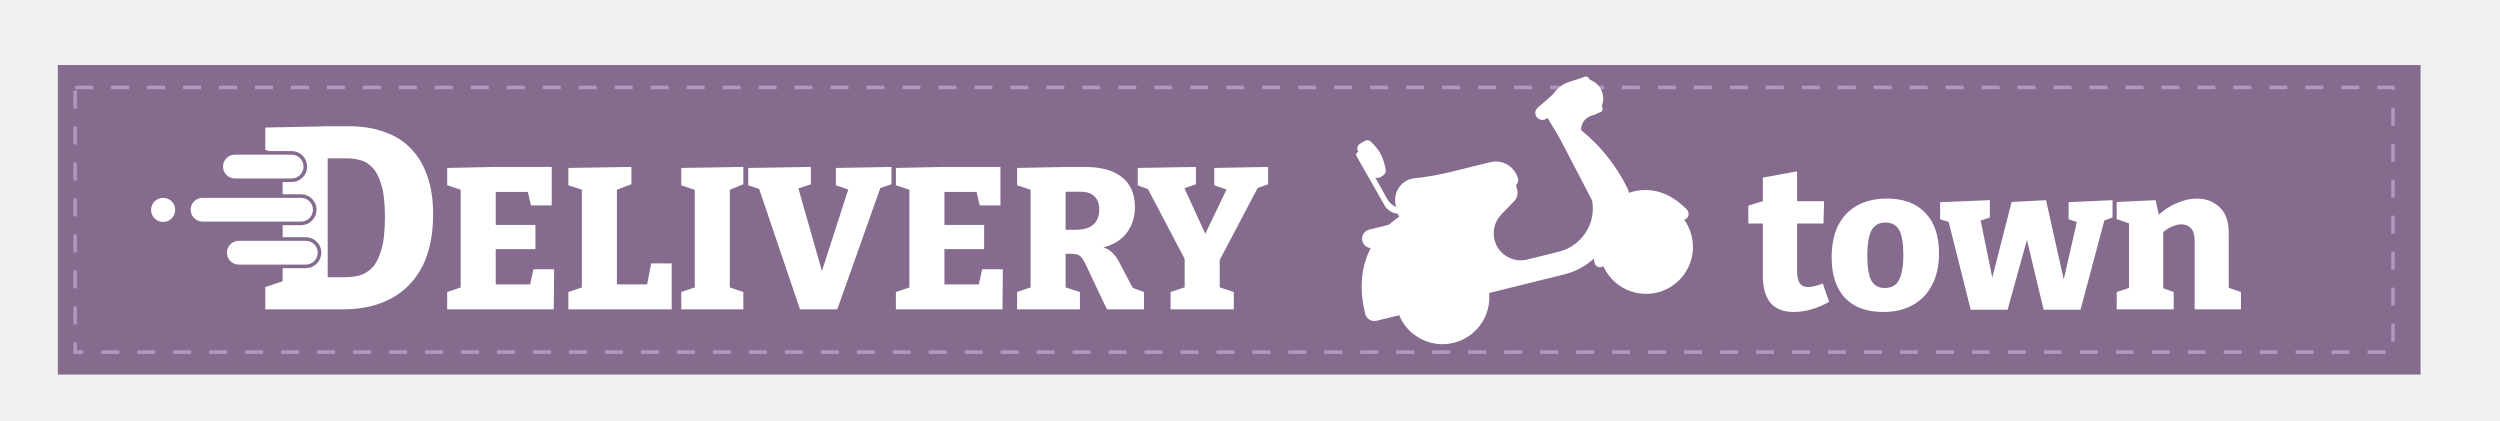
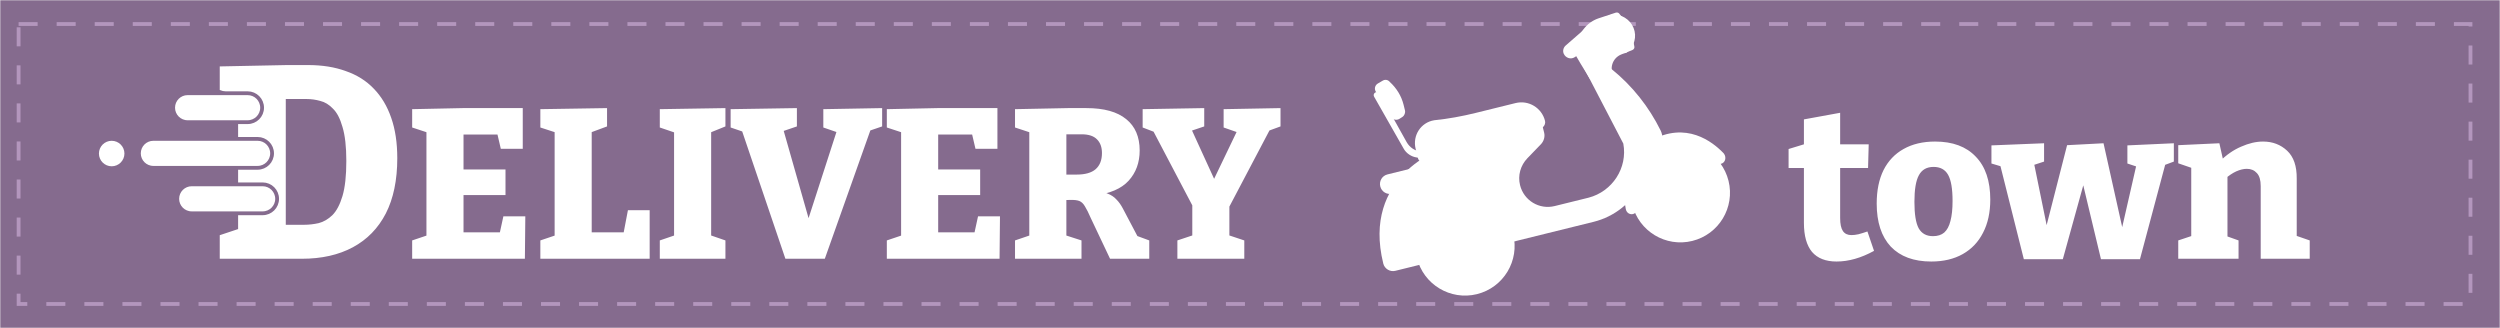
- <svg xmlns="http://www.w3.org/2000/svg" width="695" height="117" viewBox="0 0 695 117" fill="none">
+ <svg xmlns="http://www.w3.org/2000/svg" width="657" height="86" viewBox="16 18 657 86" fill="none">
  <rect x="16.086" y="18.078" width="656.828" height="86.047" fill="#856B8E" />
  <path d="M96.934 35.096C100.678 35.096 103.99 35.624 106.87 36.68C109.798 37.688 112.246 39.224 114.214 41.288C116.23 43.352 117.766 45.92 118.822 48.992C119.878 52.016 120.406 55.544 120.406 59.576C120.406 65.336 119.398 70.184 117.382 74.12C115.366 78.008 112.486 80.96 108.742 82.976C104.998 84.992 100.534 86 95.35 86H73.75V79.808L80.23 77.648L78.574 80.024V41.36L80.302 43.88L73.75 41.648V35.456L91.462 35.096H96.934ZM95.926 77.072C97.174 77.072 98.446 76.928 99.742 76.64C101.038 76.304 102.238 75.608 103.342 74.552C104.446 73.448 105.334 71.768 106.006 69.512C106.678 67.256 107.014 64.184 107.014 60.296C107.014 56.552 106.678 53.576 106.006 51.368C105.382 49.16 104.542 47.552 103.486 46.544C102.478 45.488 101.374 44.816 100.174 44.528C98.974 44.192 97.798 44.024 96.646 44.024H89.23L91.102 42.152V78.944L89.23 77.072H95.926ZM148.285 74.856H154.053L153.941 86H124.317V81.184L129.301 79.504L128.069 81.352V51.28L129.245 53.128L124.317 51.504V46.688L137.589 46.408H153.381V57.104H147.613L146.437 52.064L148.173 53.352H136.357L137.813 51.896V63.992L136.357 62.536H148.845V69.256H136.357L137.813 67.52V80.512L136.357 79.056H148.845L147.053 80.512L148.285 74.856ZM181.02 73.232H186.732V86H158.004V81.184L162.82 79.56L161.756 81.352V51.28L162.82 53.072L158.004 51.504V46.688L175.532 46.408V51.224L170.548 53.072L171.5 51.28V80.512L170.044 79.056H180.908L179.62 80.568L181.02 73.232ZM206.643 51.224L201.939 53.128L202.891 51.728V80.904L201.939 79.56L206.643 81.184V86H189.395V81.184L193.987 79.616L193.147 80.904V51.728L194.323 53.184L189.395 51.504V46.688L206.643 46.408V51.224ZM222.401 86L210.697 51.504L212.937 53.184L208.009 51.504V46.688L225.425 46.408V51.224L220.329 52.96L221.449 50.608L229.121 77.544H227.777L236.289 51.224L237.073 53.128L232.369 51.504V46.688L247.825 46.408V51.224L242.897 52.904L245.081 51.28L232.761 86H222.401ZM273.027 74.856H278.795L278.683 86H249.059V81.184L254.043 79.504L252.811 81.352V51.28L253.987 53.128L249.059 51.504V46.688L262.331 46.408H278.123V57.104H272.355L271.179 52.064L272.915 53.352H261.099L262.555 51.896V63.992L261.099 62.536H273.587V69.256H261.099L262.555 67.52V80.512L261.099 79.056H273.587L271.795 80.512L273.027 74.856ZM282.746 86V81.184L287.674 79.504L286.498 81.352V51.336L288.178 53.296L282.746 51.504V46.688L296.634 46.408H301.506C306.136 46.408 309.626 47.379 311.978 49.32C314.33 51.224 315.506 53.968 315.506 57.552C315.506 60.725 314.536 63.376 312.594 65.504C310.69 67.595 307.629 68.901 303.41 69.424L303.466 68.304C304.922 68.304 306.117 68.491 307.05 68.864C308.021 69.237 308.805 69.76 309.402 70.432C310.037 71.067 310.597 71.851 311.082 72.784L315.394 80.96L312.706 79.224L318.026 81.184V86H307.722L302.682 75.36C302.085 73.979 301.562 72.933 301.114 72.224C300.704 71.515 300.218 71.048 299.658 70.824C299.098 70.6 298.258 70.507 297.138 70.544L294.674 70.6L296.242 69.256V81.352L295.01 79.504L300.218 81.184V86H282.746ZM296.242 66.288L294.674 63.88H298.93C301.17 63.88 302.832 63.413 303.914 62.48C305.034 61.509 305.594 60.091 305.594 58.224C305.594 56.693 305.165 55.499 304.306 54.64C303.448 53.744 302.104 53.296 300.274 53.296H294.674L296.242 51.84V66.288ZM325.416 86V81.184L330.624 79.448L329.336 81.352V70.376L330.176 73.568L318.64 51.616L320.376 53.072L316.288 51.504V46.688L332.472 46.408V51.224L327.992 52.736L328.72 51.112L335.944 66.904H334.152L341.544 51.504L342.216 53.128L337.568 51.504V46.688L352.52 46.408V51.224L348.376 52.736L350.112 51.336L338.408 73.568L339.08 70.376V81.352L337.792 79.448L343 81.184V86H325.416ZM498.639 86.728C495.802 86.728 493.655 85.888 492.199 84.208C490.78 82.491 490.071 79.952 490.071 76.592V60.968L491.247 62.144H486.039V57.16L491.359 55.536L490.071 57.16V49.376L499.591 47.64V57.16L498.639 55.928H507.095L506.927 62.144H498.639L499.591 60.968V75.304C499.591 76.872 499.834 78.011 500.319 78.72C500.804 79.429 501.551 79.784 502.559 79.784C503.119 79.784 503.735 79.709 504.407 79.56C505.116 79.373 505.9 79.131 506.759 78.832L508.495 83.928C505.098 85.795 501.812 86.728 498.639 86.728ZM524.541 55.2C529.17 55.2 532.736 56.525 535.237 59.176C537.776 61.789 539.045 65.541 539.045 70.432C539.045 73.829 538.41 76.741 537.141 79.168C535.909 81.595 534.136 83.461 531.821 84.768C529.506 86.075 526.744 86.728 523.533 86.728C518.941 86.728 515.394 85.421 512.893 82.808C510.429 80.157 509.197 76.387 509.197 71.496C509.197 68.061 509.794 65.131 510.989 62.704C512.221 60.277 513.976 58.429 516.253 57.16C518.568 55.853 521.33 55.2 524.541 55.2ZM524.149 61.864C522.357 61.864 521.069 62.592 520.285 64.048C519.501 65.467 519.109 67.8 519.109 71.048C519.109 74.296 519.482 76.611 520.229 77.992C521.013 79.373 522.264 80.064 523.981 80.064C525.213 80.064 526.202 79.747 526.949 79.112C527.696 78.44 528.237 77.432 528.573 76.088C528.946 74.707 529.133 72.952 529.133 70.824C529.133 67.613 528.741 65.317 527.957 63.936C527.173 62.555 525.904 61.864 524.149 61.864ZM575.078 56.208L587.286 55.648V60.464L583.982 61.696L585.158 60.744L578.382 86.112H568.134L562.646 63.208L564.438 63.264L558.11 86.112H547.862L541.59 61.136L542.542 61.92L539.35 60.968V56.208L553.182 55.648V60.464L549.598 61.64L550.55 60.968L554.526 80.456H553.014L559.23 56.152L568.806 55.648L574.406 80.792H573.006L577.486 61.192L578.27 62.032L575.078 60.968V56.208ZM588.443 86V81.184L592.979 79.672L591.859 81.016V60.968L592.979 62.48L588.443 60.912V56.152L599.251 55.648L600.427 60.912L599.251 60.52C601.043 58.728 602.947 57.403 604.963 56.544C606.979 55.648 608.902 55.2 610.731 55.2C613.232 55.2 615.342 56.003 617.059 57.608C618.776 59.213 619.616 61.659 619.579 64.944V81.016L618.795 79.728L622.995 81.184V86H610.115V66.904C610.115 65.336 609.779 64.197 609.107 63.488C608.435 62.741 607.558 62.368 606.475 62.368C605.616 62.368 604.683 62.592 603.675 63.04C602.704 63.488 601.734 64.141 600.763 65L601.379 63.712V81.184L600.539 79.84L604.291 81.184V86H588.443Z" fill="white" />
  <rect x="62.578" y="66.446" width="26.248" height="7.605" rx="3.802" fill="white" stroke="#856B8E" />
  <rect x="52.5" y="54.5" width="35" height="7.6" rx="3.8" fill="white" stroke="#856B8E" />
  <rect x="61.5" y="42.5" width="23.38" height="7.605" rx="3.802" fill="white" stroke="#856B8E" />
  <circle cx="45.35" cy="58.35" r="3.35" fill="white" />
  <rect x="20.889" y="24.314" width="644.355" height="73.574" stroke="#B396BD" stroke-dasharray="5 5" />
  <g clip-path="url(#clip0)">
    <path d="M387 62.26L380.639 63.832C379.194 64.189 378.395 65.613 378.734 66.987C379.092 68.433 380.516 69.231 381.89 68.892L388.251 67.32L387 62.26Z" fill="white" />
    <path d="M438.648 23.575C439.437 25.527 440.889 29.234 441.679 31.186C442.02 31.945 443.012 32.237 443.646 31.697C445.492 30.167 446.239 27.605 445.289 25.309C444.338 23.013 442.012 21.67 439.664 21.79C438.833 21.842 438.289 22.743 438.648 23.575Z" fill="white" />
    <path d="M460.738 81.316C453.751 83.043 446.688 78.778 444.962 71.792C443.236 64.806 447.5 57.743 454.486 56.017C461.473 54.29 468.536 58.554 470.262 65.541C471.988 72.527 467.724 79.59 460.738 81.316Z" fill="white" />
    <path d="M459.344 75.678C455.472 76.635 451.557 74.271 450.6 70.399C449.643 66.526 452.007 62.612 455.88 61.655C459.752 60.698 463.667 63.062 464.624 66.934C465.58 70.806 463.217 74.721 459.344 75.678Z" fill="white" />
    <path d="M404.138 95.301C397.152 97.027 390.089 92.763 388.363 85.777C386.636 78.79 390.901 71.727 397.887 70.001C404.873 68.275 411.936 72.539 413.662 79.525C415.389 86.512 411.124 93.575 404.138 95.301Z" fill="white" />
    <path d="M402.745 89.663C398.872 90.62 394.958 88.256 394.001 84.383C393.044 80.511 395.408 76.596 399.28 75.639C403.152 74.683 407.067 77.046 408.024 80.919C408.981 84.791 406.617 88.706 402.745 89.663Z" fill="white" />
    <path d="M396.118 56.633L395.973 56.668C394.473 57.116 373.848 64.282 379.527 87.269C379.867 88.643 381.309 89.513 382.683 89.174L434.8 76.297C440.294 74.939 444.837 71.286 447.433 66.273L452.39 56.534C453.062 55.218 453.066 53.683 452.42 52.309C449.349 46.088 444.994 40.568 439.534 36.164L437.804 34.751L432.383 36.091L442.604 55.731C443.797 62.109 439.734 68.328 433.463 69.954L424.572 72.151C420.524 73.151 416.468 70.702 415.468 66.654C414.843 64.124 415.572 61.49 417.401 59.581L421.005 55.852C421.73 55.06 422.058 53.905 421.808 52.893L421.183 50.363L396.1 56.56L396.118 56.633Z" fill="white" />
    <path d="M398.235 61.785C398.307 61.767 398.307 61.767 398.235 61.785C398.813 61.642 399.372 62.041 399.497 62.547C399.64 63.125 399.313 63.666 398.735 63.809C389.844 66.006 384.455 74.93 386.652 83.822C386.795 84.4 386.469 84.941 385.89 85.084C385.312 85.226 384.771 84.9 384.628 84.322C382.164 74.346 388.259 64.25 398.235 61.785Z" fill="white" />
    <path d="M418.121 54.111L421.451 51.447C421.958 51.015 422.176 50.347 422.033 49.769C421.194 46.372 417.751 44.231 414.281 45.089L403.799 47.678C400.257 48.553 396.59 49.23 392.923 49.599C389.381 50.167 387.169 53.628 388.026 57.098L388.633 59.556C388.83 60.351 389.659 60.913 390.526 60.699L413.022 56.137C414.919 56.052 416.655 55.316 418.121 54.111Z" fill="white" />
    <path d="M381.122 39.399L381.23 39.526C383.013 41.156 384.29 43.218 384.861 45.531L385.219 46.977C385.379 47.628 385.106 48.385 384.509 48.763L383.713 49.266C382.972 49.68 381.997 49.46 381.512 48.737L377.575 42.116C377.071 41.32 377.363 40.328 378.177 39.897L379.317 39.231C379.914 38.854 380.618 38.91 381.122 39.399Z" fill="white" />
    <path d="M377.394 42.314C376.996 42.566 376.886 43.053 377.138 43.451L384.866 57.035C385.567 58.319 386.937 59.208 388.363 59.392L390.349 59.669L389.902 57.861L389.433 57.824C387.862 57.675 386.492 56.787 385.683 55.376L378.531 42.57C378.297 42.245 377.792 42.063 377.394 42.314Z" fill="white" />
    <path d="M431.339 34.661L429.614 31.713C429.11 30.917 429.149 29.833 429.729 29.076L432.122 25.724C433.101 24.408 434.458 23.383 436.013 22.845L440.622 21.323C440.984 21.234 441.308 21.307 441.524 21.56L442.424 22.718C443.882 24.582 444.869 26.716 445.278 28.993L445.51 30.239C445.599 30.601 445.381 30.962 445.038 31.123L442.037 32.325C439.668 33.294 438.775 36.199 440.304 38.352L433.784 38.659L431.339 34.661Z" fill="white" />
    <path d="M432.412 25.653C432.412 25.653 433.57 24.753 434.739 26.381C435.891 27.938 434.766 29.903 434.766 29.903L429.791 33.05C428.796 33.679 427.461 33.242 426.958 32.139C426.617 31.379 426.854 30.477 427.488 29.937L432.412 25.653Z" fill="white" />
    <path d="M468.306 61.039L465.053 61.843C457.625 63.754 450.986 67.926 445.914 73.781C445.08 74.754 443.51 74.298 443.261 72.979C442.941 71.371 442.694 69.131 442.935 66.694C443.309 61.999 445.399 57.418 449.848 54.938C459.09 49.817 466.01 55.163 469.018 58.332C469.809 59.363 469.39 60.771 468.306 61.039Z" fill="white" />
    <path d="M457.971 56.459C457.971 56.459 452.337 56.011 448.876 60.317C446.521 63.2 446.349 66.541 446.349 66.541" stroke="white" stroke-width="2.5" stroke-miterlimit="10" stroke-linecap="round" />
  </g>
  <defs>
    <clipPath id="clip0">
      <rect width="95.308" height="95.308" fill="white" transform="matrix(-0.970806 0.239866 0.239866 0.970806 455.525 0)" />
    </clipPath>
  </defs>
</svg>
